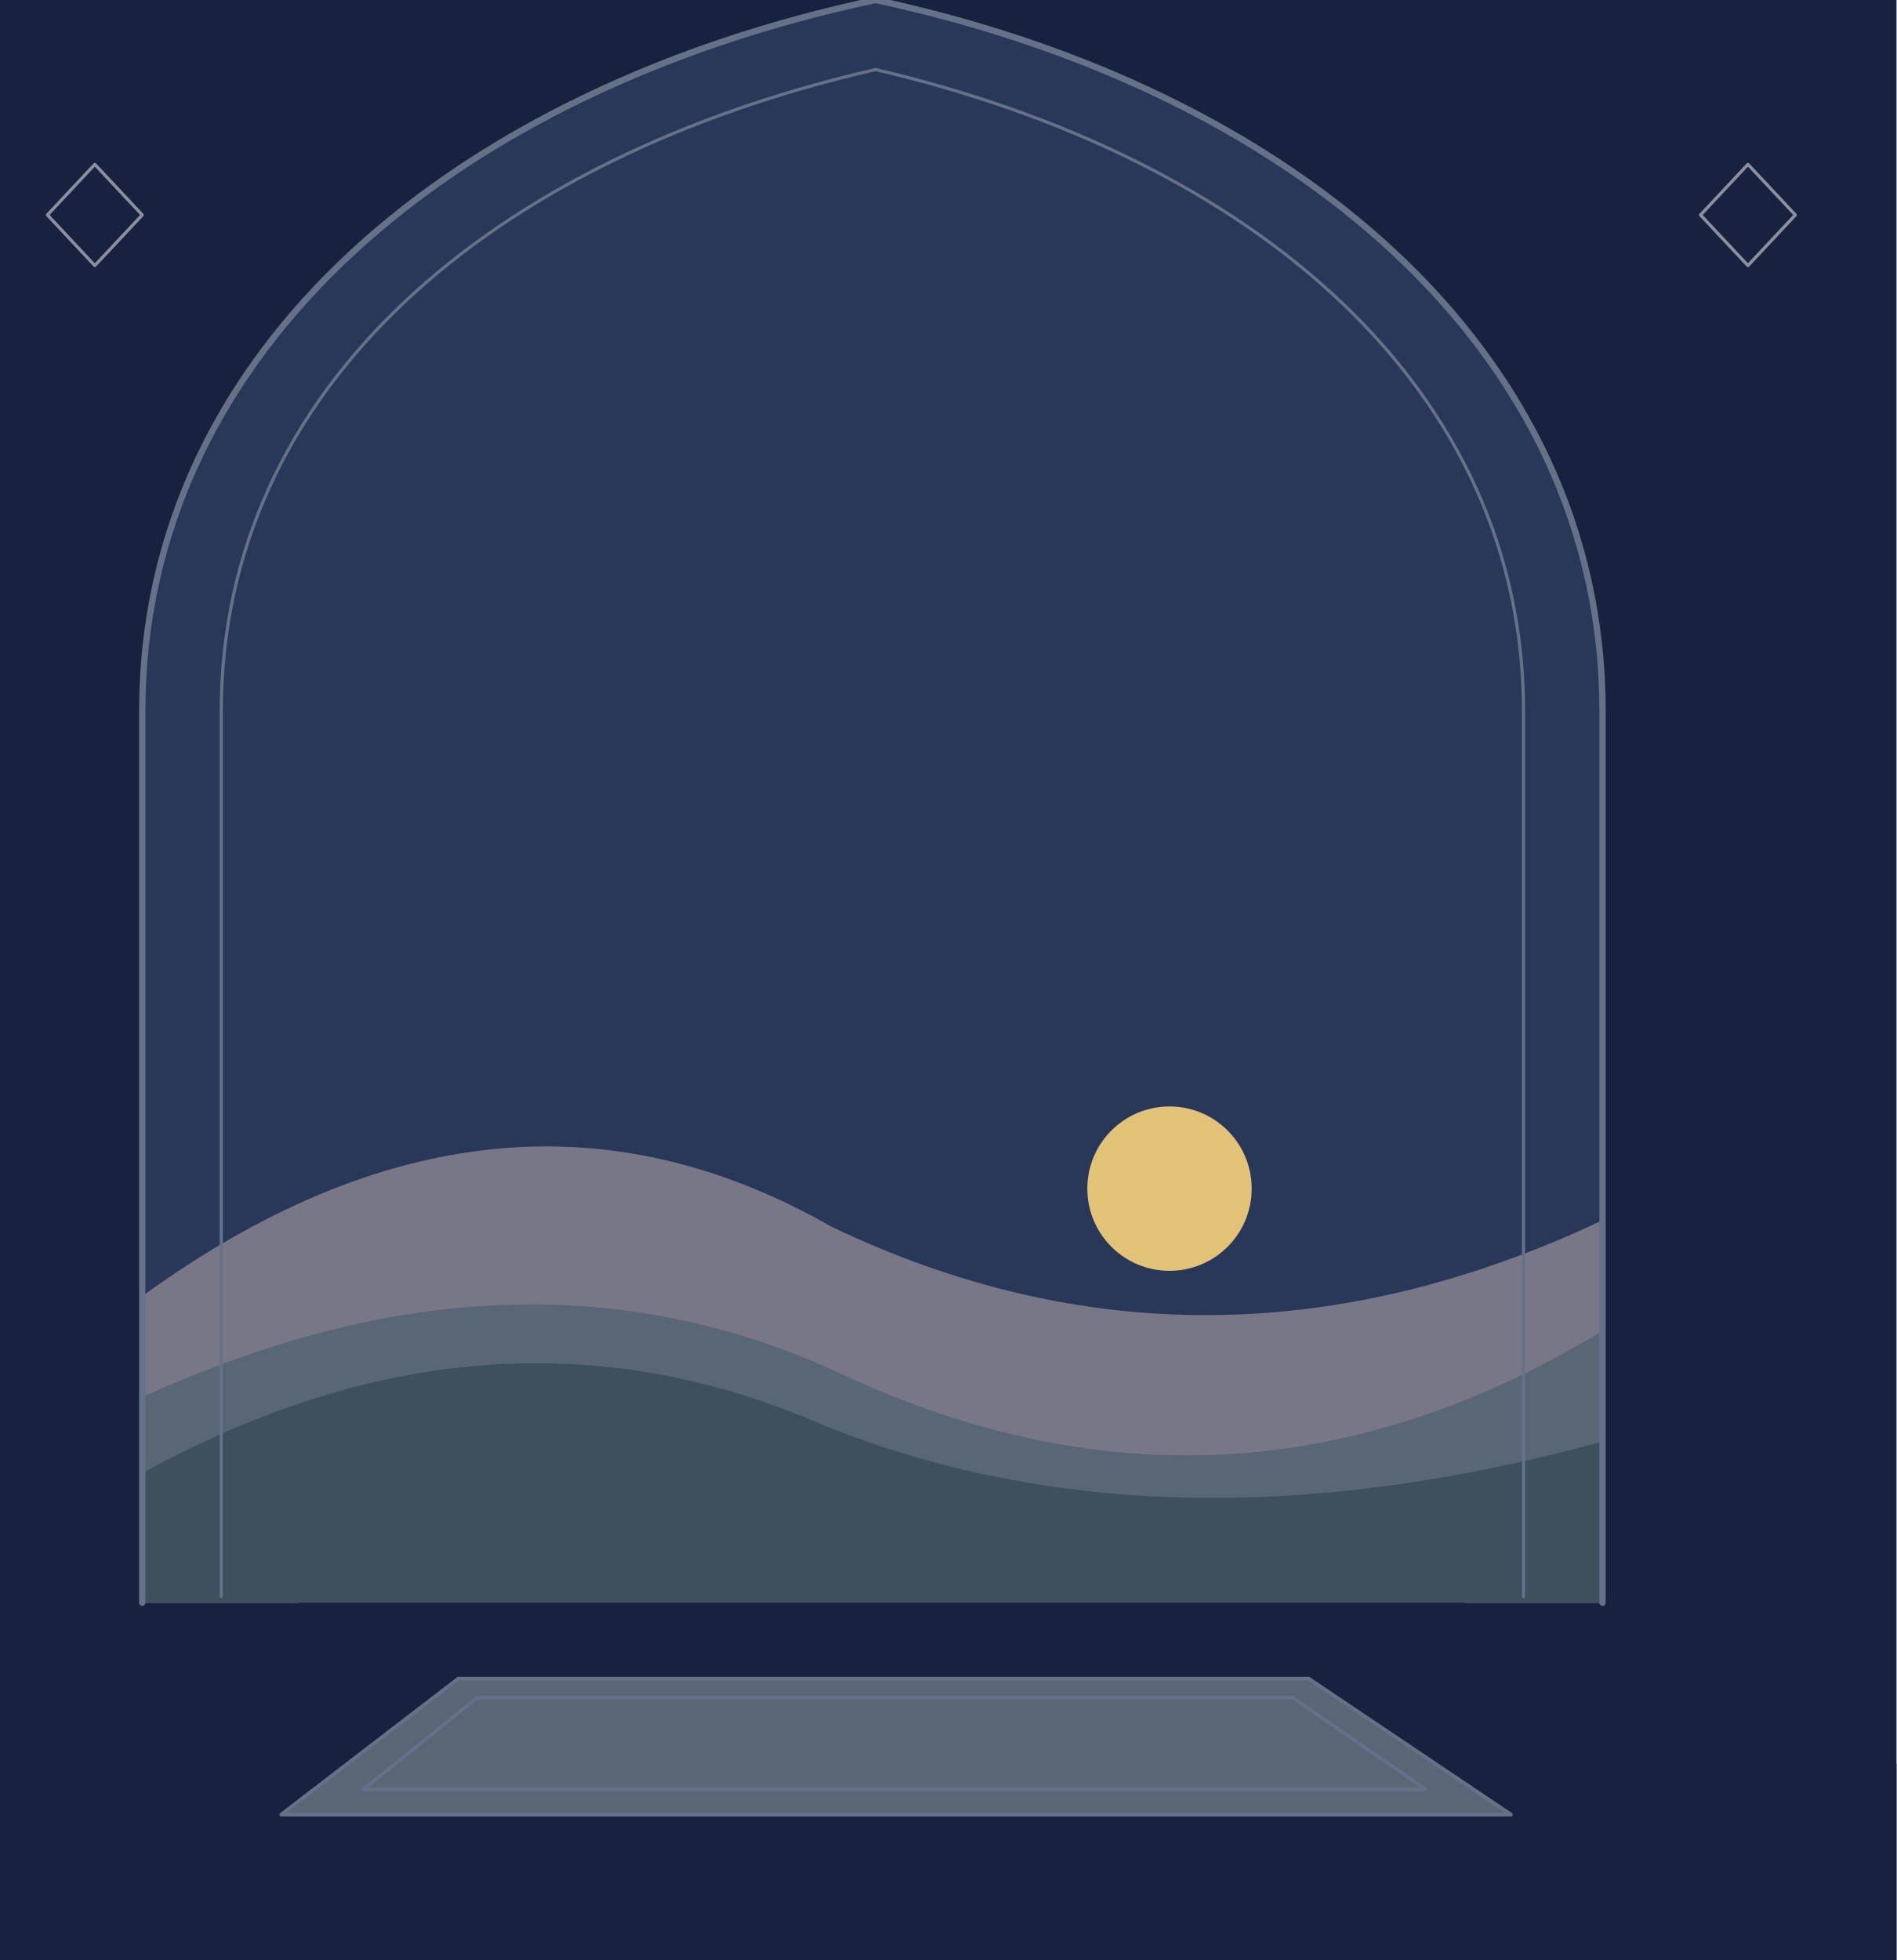
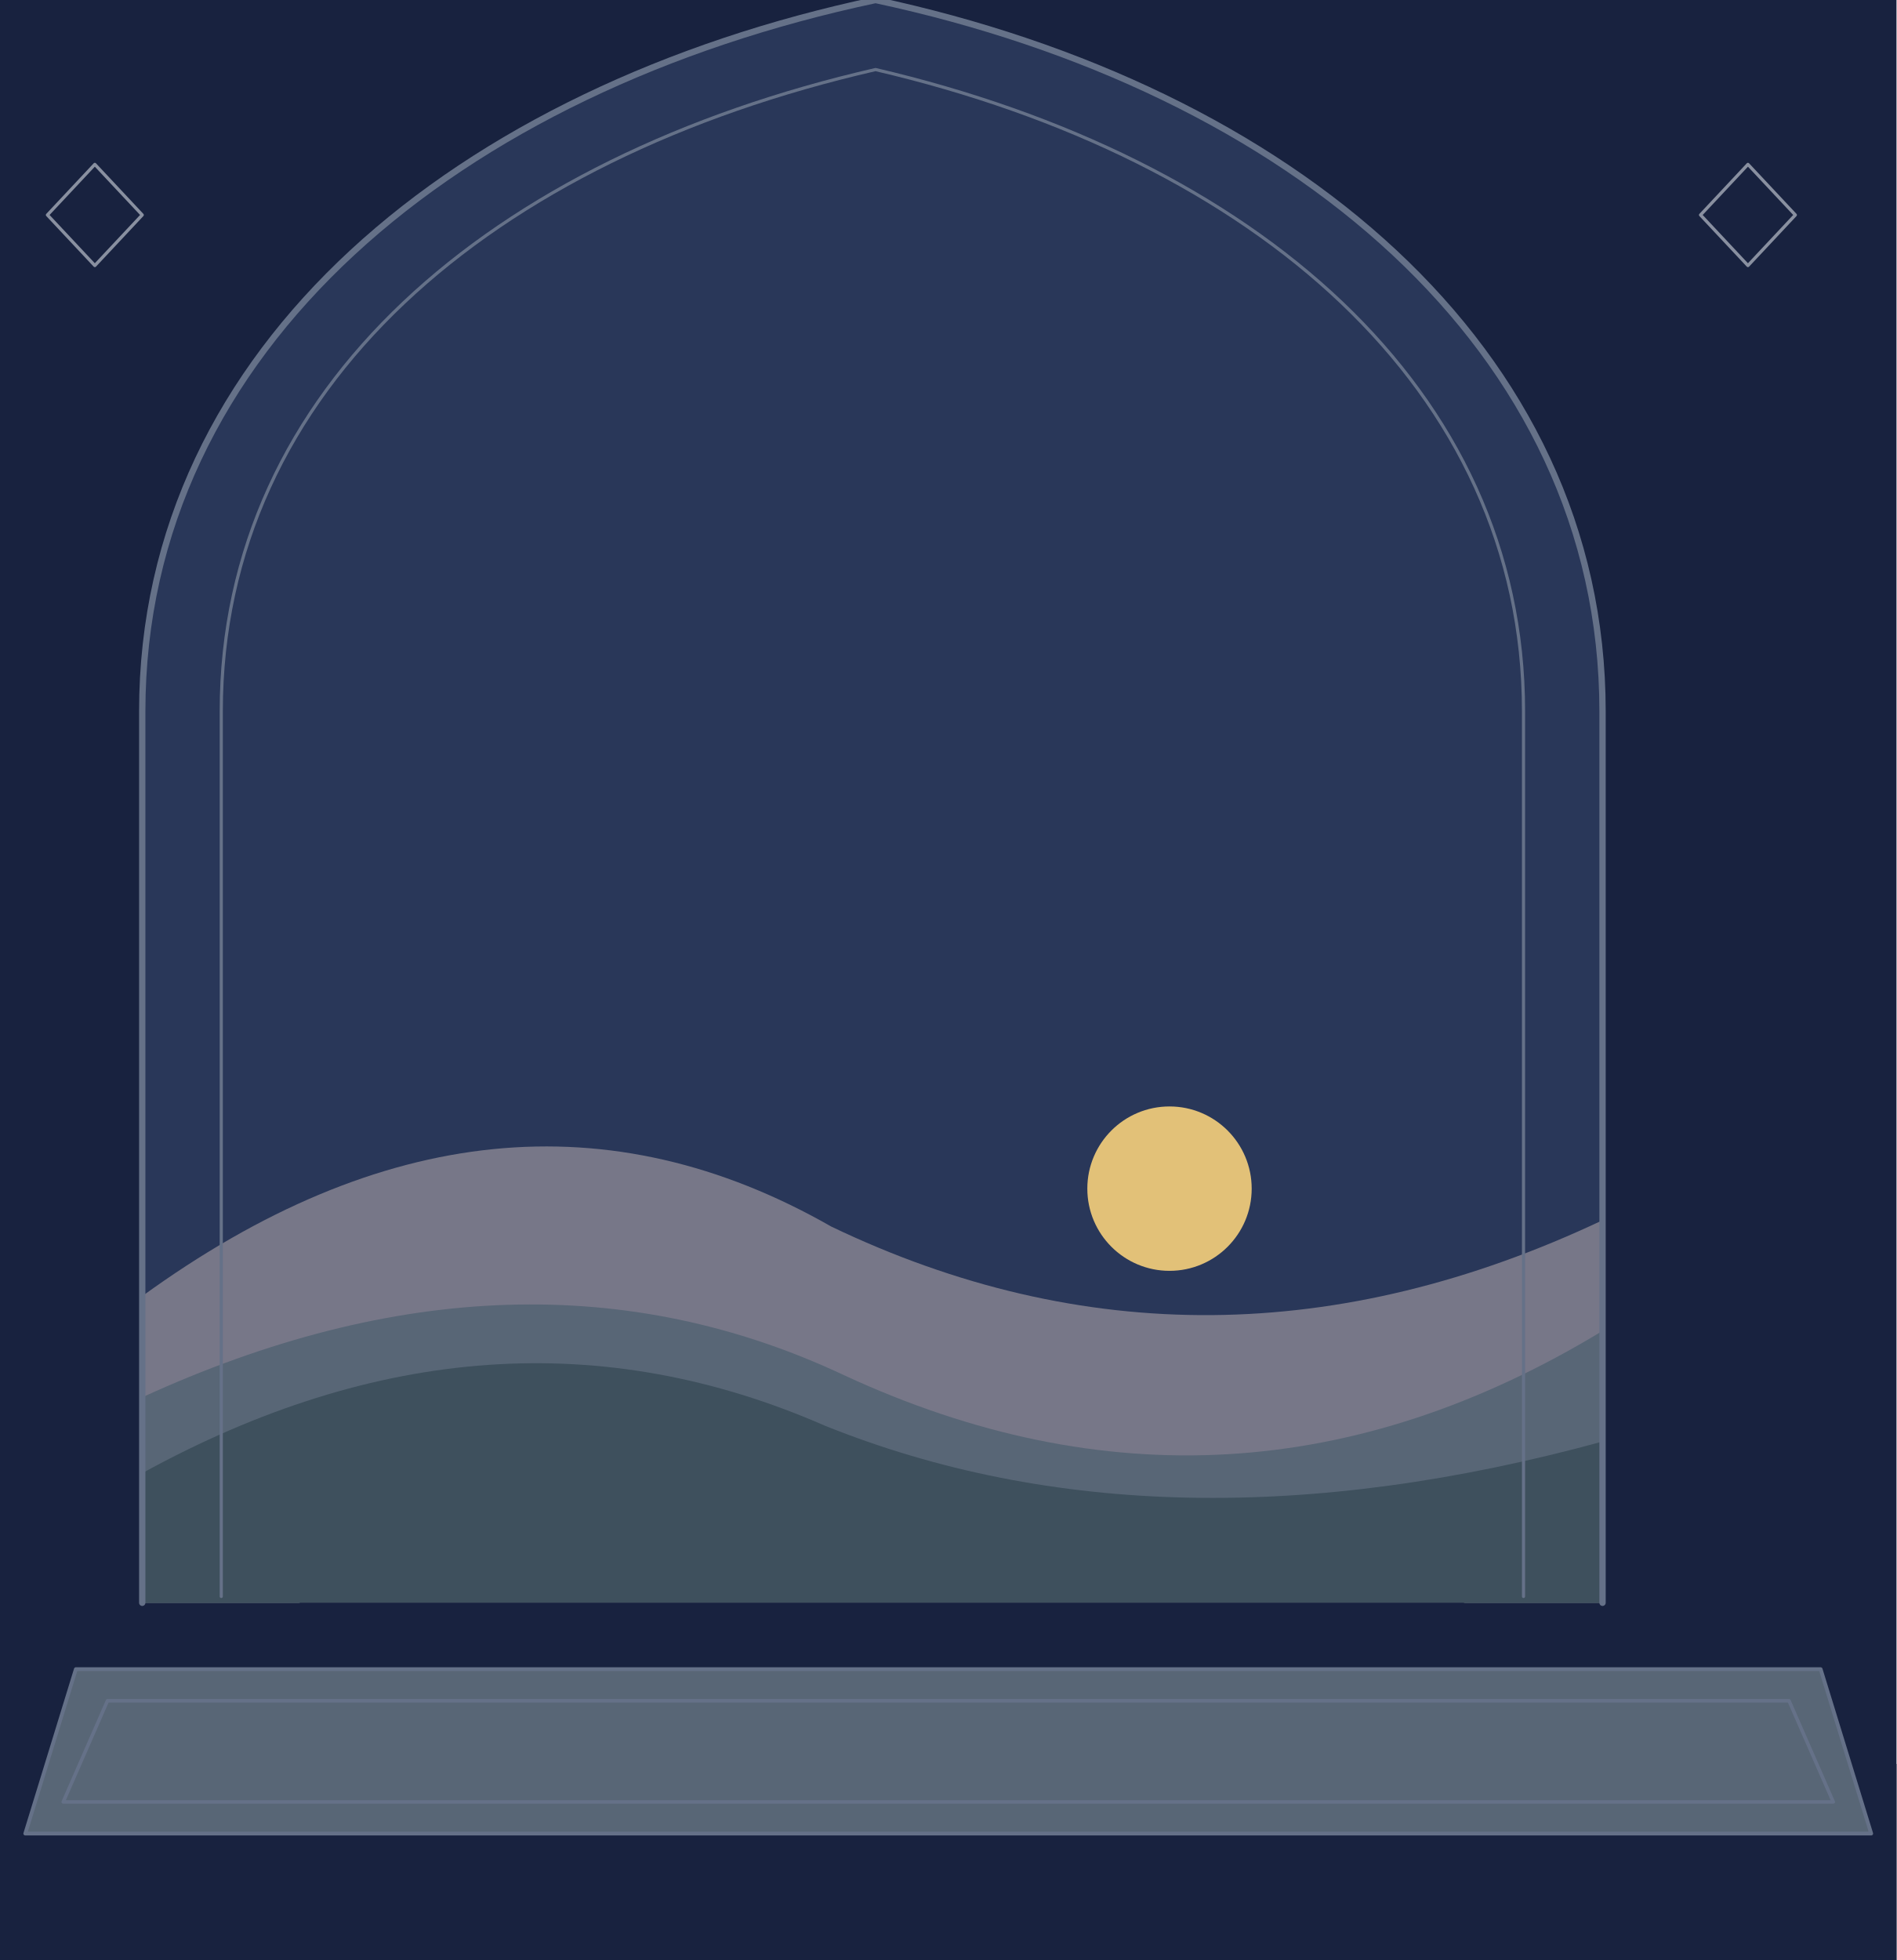
<svg xmlns="http://www.w3.org/2000/svg" width="600" height="620" viewBox="0 0 600 620">
  <path d="M 0,0 H 600 V 620 H 0 Z" fill="#18223F" stroke="none" stroke-width="2.3" stroke-linecap="round" stroke-linejoin="round" />
  <path d="M 45,505 V 225 C 45,110 145,28 277,0 C 408,28 507,110 507,225 V 505 Z" fill="#293759" stroke="none" stroke-width="2.3" stroke-linecap="round" stroke-linejoin="round" />
  <path d="M 344,376 A 26,26 0 1,0 396,376 A 26,26 0 1,0 344,376 Z" fill="#E2C178" stroke="none" stroke-width="2.3" stroke-linecap="round" stroke-linejoin="round" />
  <path d="M 45,410 Q 158,328 263,388 Q 382,445 507,386 V 507 H 45 Z" fill="#777788" stroke="none" stroke-width="2.3" stroke-linecap="round" stroke-linejoin="round" />
  <path d="M 45,442 Q 165,387 267,435 Q 390,492 507,421 V 507 H 45 Z" fill="#586676" stroke="none" stroke-width="2.3" stroke-linecap="round" stroke-linejoin="round" />
  <path d="M 45,466 Q 156,405 261,451 Q 368,494 507,456 V 507 H 45 Z" fill="#3E505D" stroke="none" stroke-width="2.3" stroke-linecap="round" stroke-linejoin="round" />
  <path d="M 45,507 V 225 C 45,110 145,28 277,0 C 408,28 507,110 507,225 V 507" fill="none" stroke="#657188" stroke-width="2" stroke-linecap="round" stroke-linejoin="round" />
  <path d="M 70,505 V 225 C 70,123 155,50 277,22 C 397,50 482,123 482,225 V 505" fill="none" stroke="#657188" stroke-width="1" stroke-linecap="round" stroke-linejoin="round" />
  <path d="M 0,544 L 95,507 H 463 L 600,558 V 620 H 0 Z" fill="#18223F" stroke="none" stroke-width="2.3" stroke-linecap="round" stroke-linejoin="round" />
-   <path d="M 89,574 L 145,531 H 414 L 478,574 Z" fill="#586676" stroke="#657188" stroke-width="1.2" stroke-linecap="round" stroke-linejoin="round" />
-   <path d="M 115,566 L 151,537 H 409 L 451,566 Z" fill="none" stroke="#657188" stroke-width="1.1" stroke-linecap="round" stroke-linejoin="round" />
+   <path d="M 8,580 L 24,528 H 576 L 592,580 Z" fill="#586676" stroke="#657188" stroke-width="1.2" stroke-linecap="round" stroke-linejoin="round" />
+   <path d="M 20,570 L 34,538 H 566 L 580,570 Z" fill="none" stroke="#657188" stroke-width="1.1" stroke-linecap="round" stroke-linejoin="round" />
  <path d="M 30,52 L 45,68 L 30,84 L 15,68 Z M 553,52 L 568,68 L 553,84 L 538,68 Z" fill="none" stroke="#8990A0" stroke-width="1" stroke-linecap="round" stroke-linejoin="round" />
</svg>
